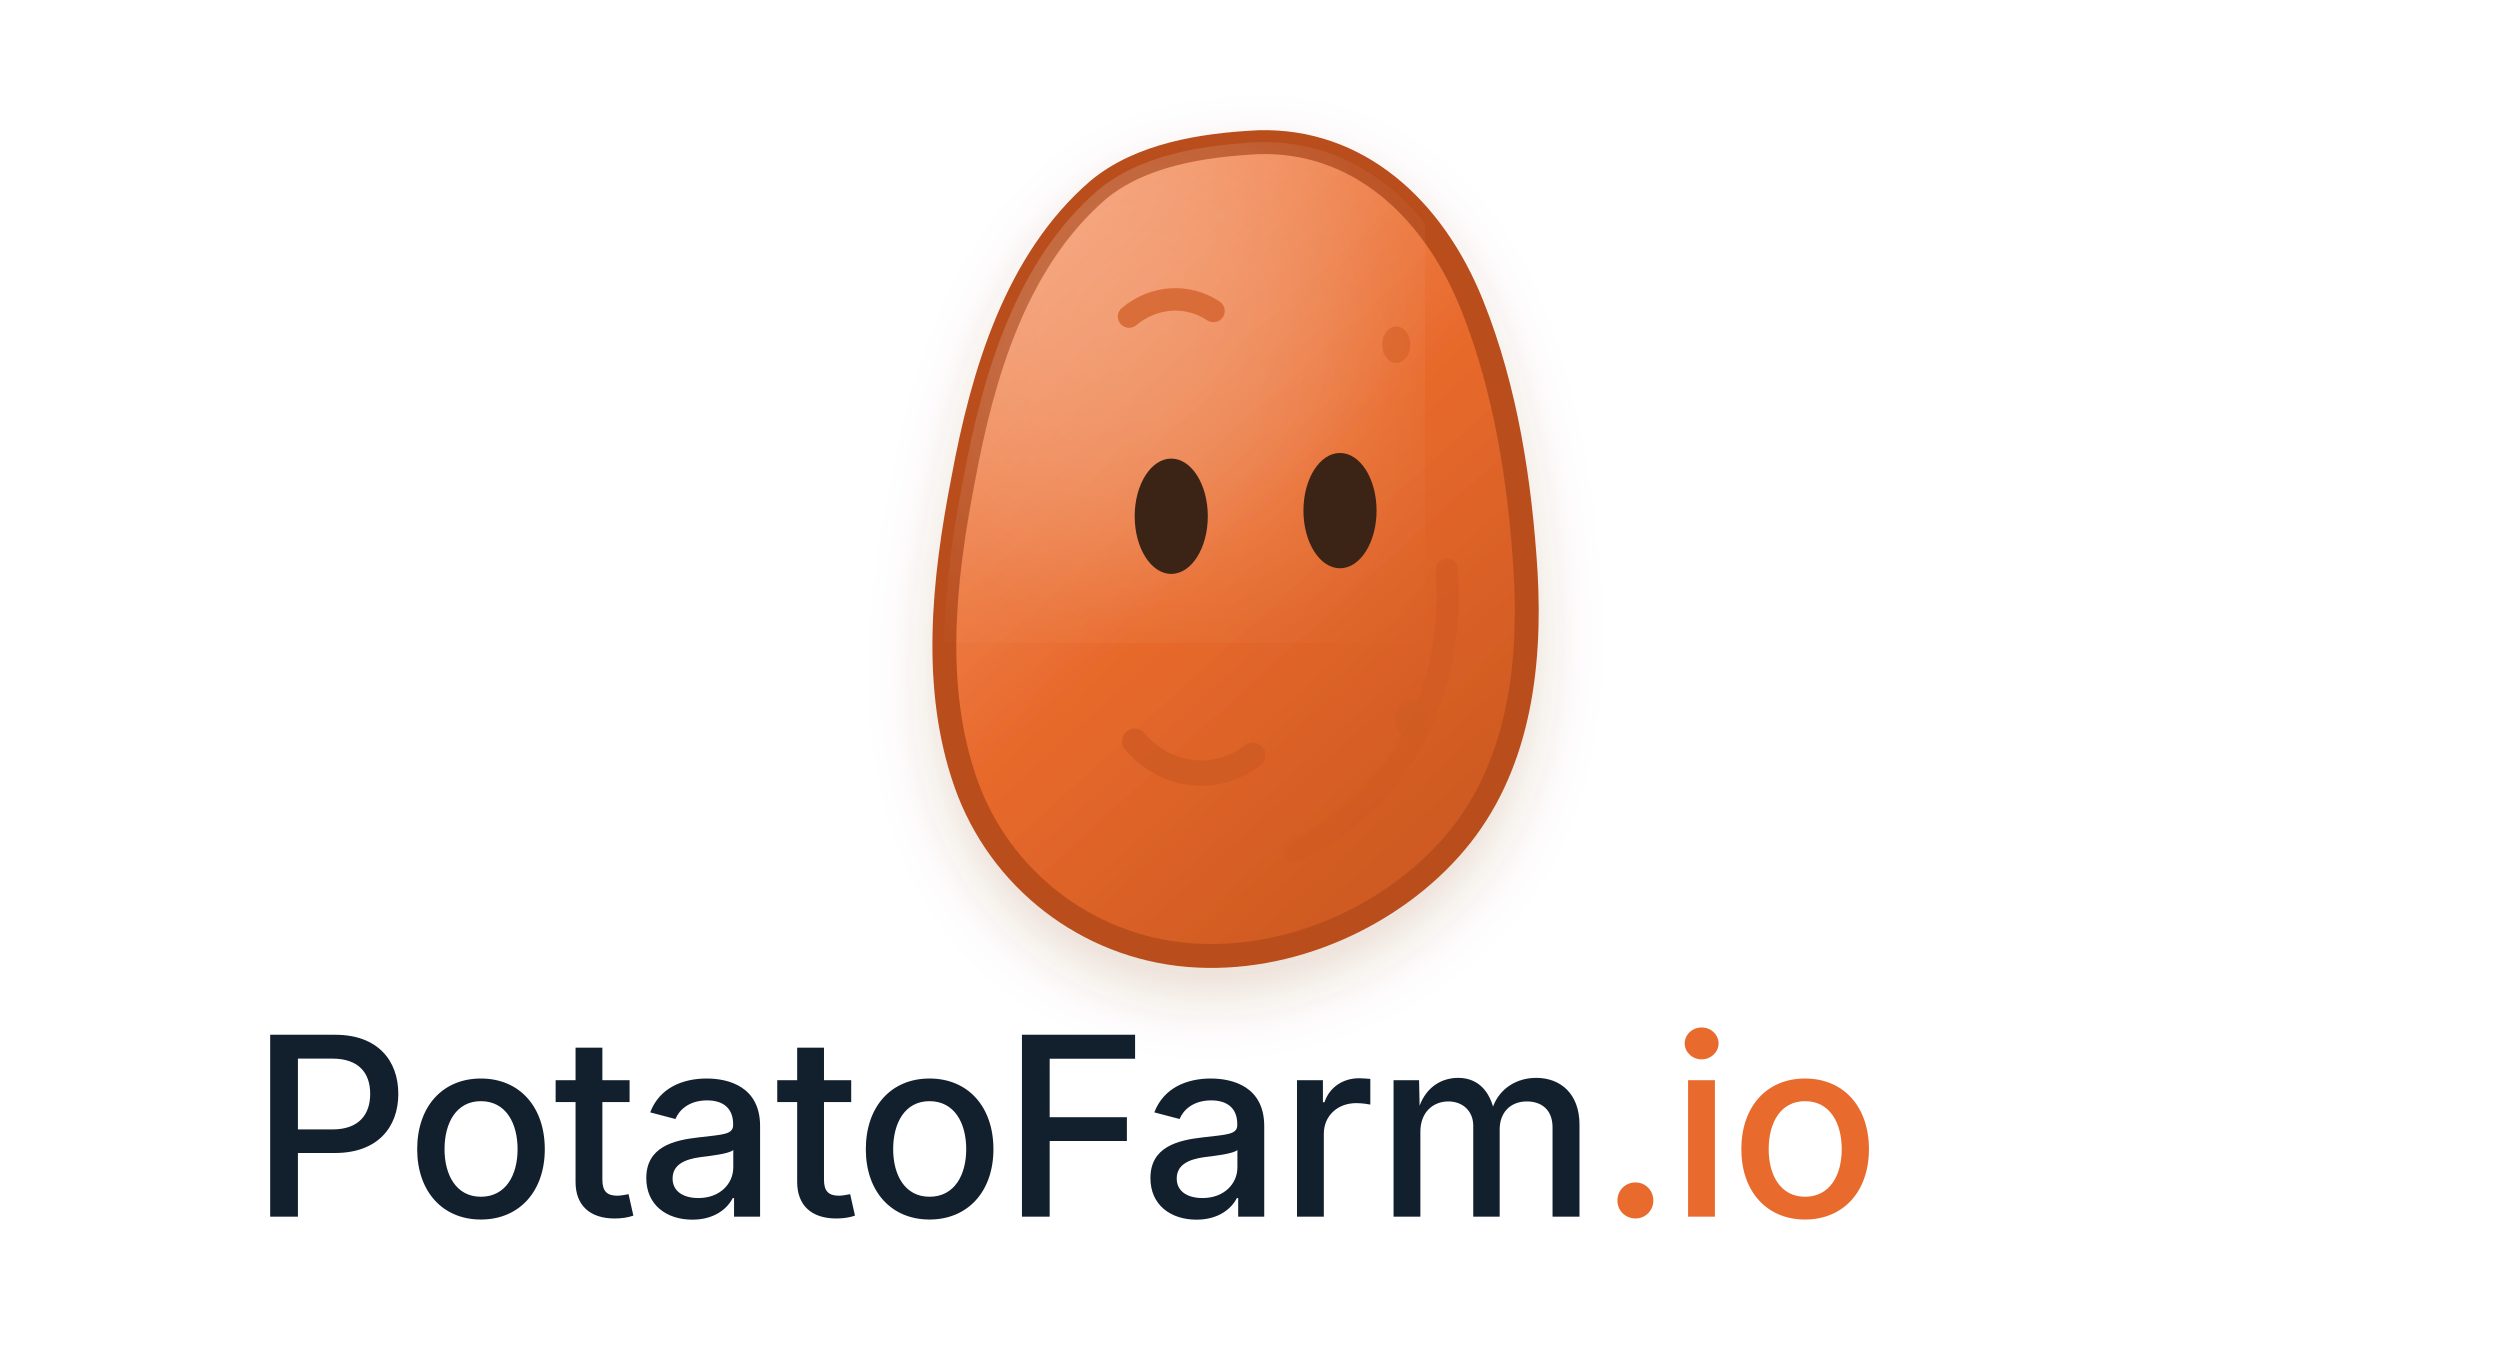
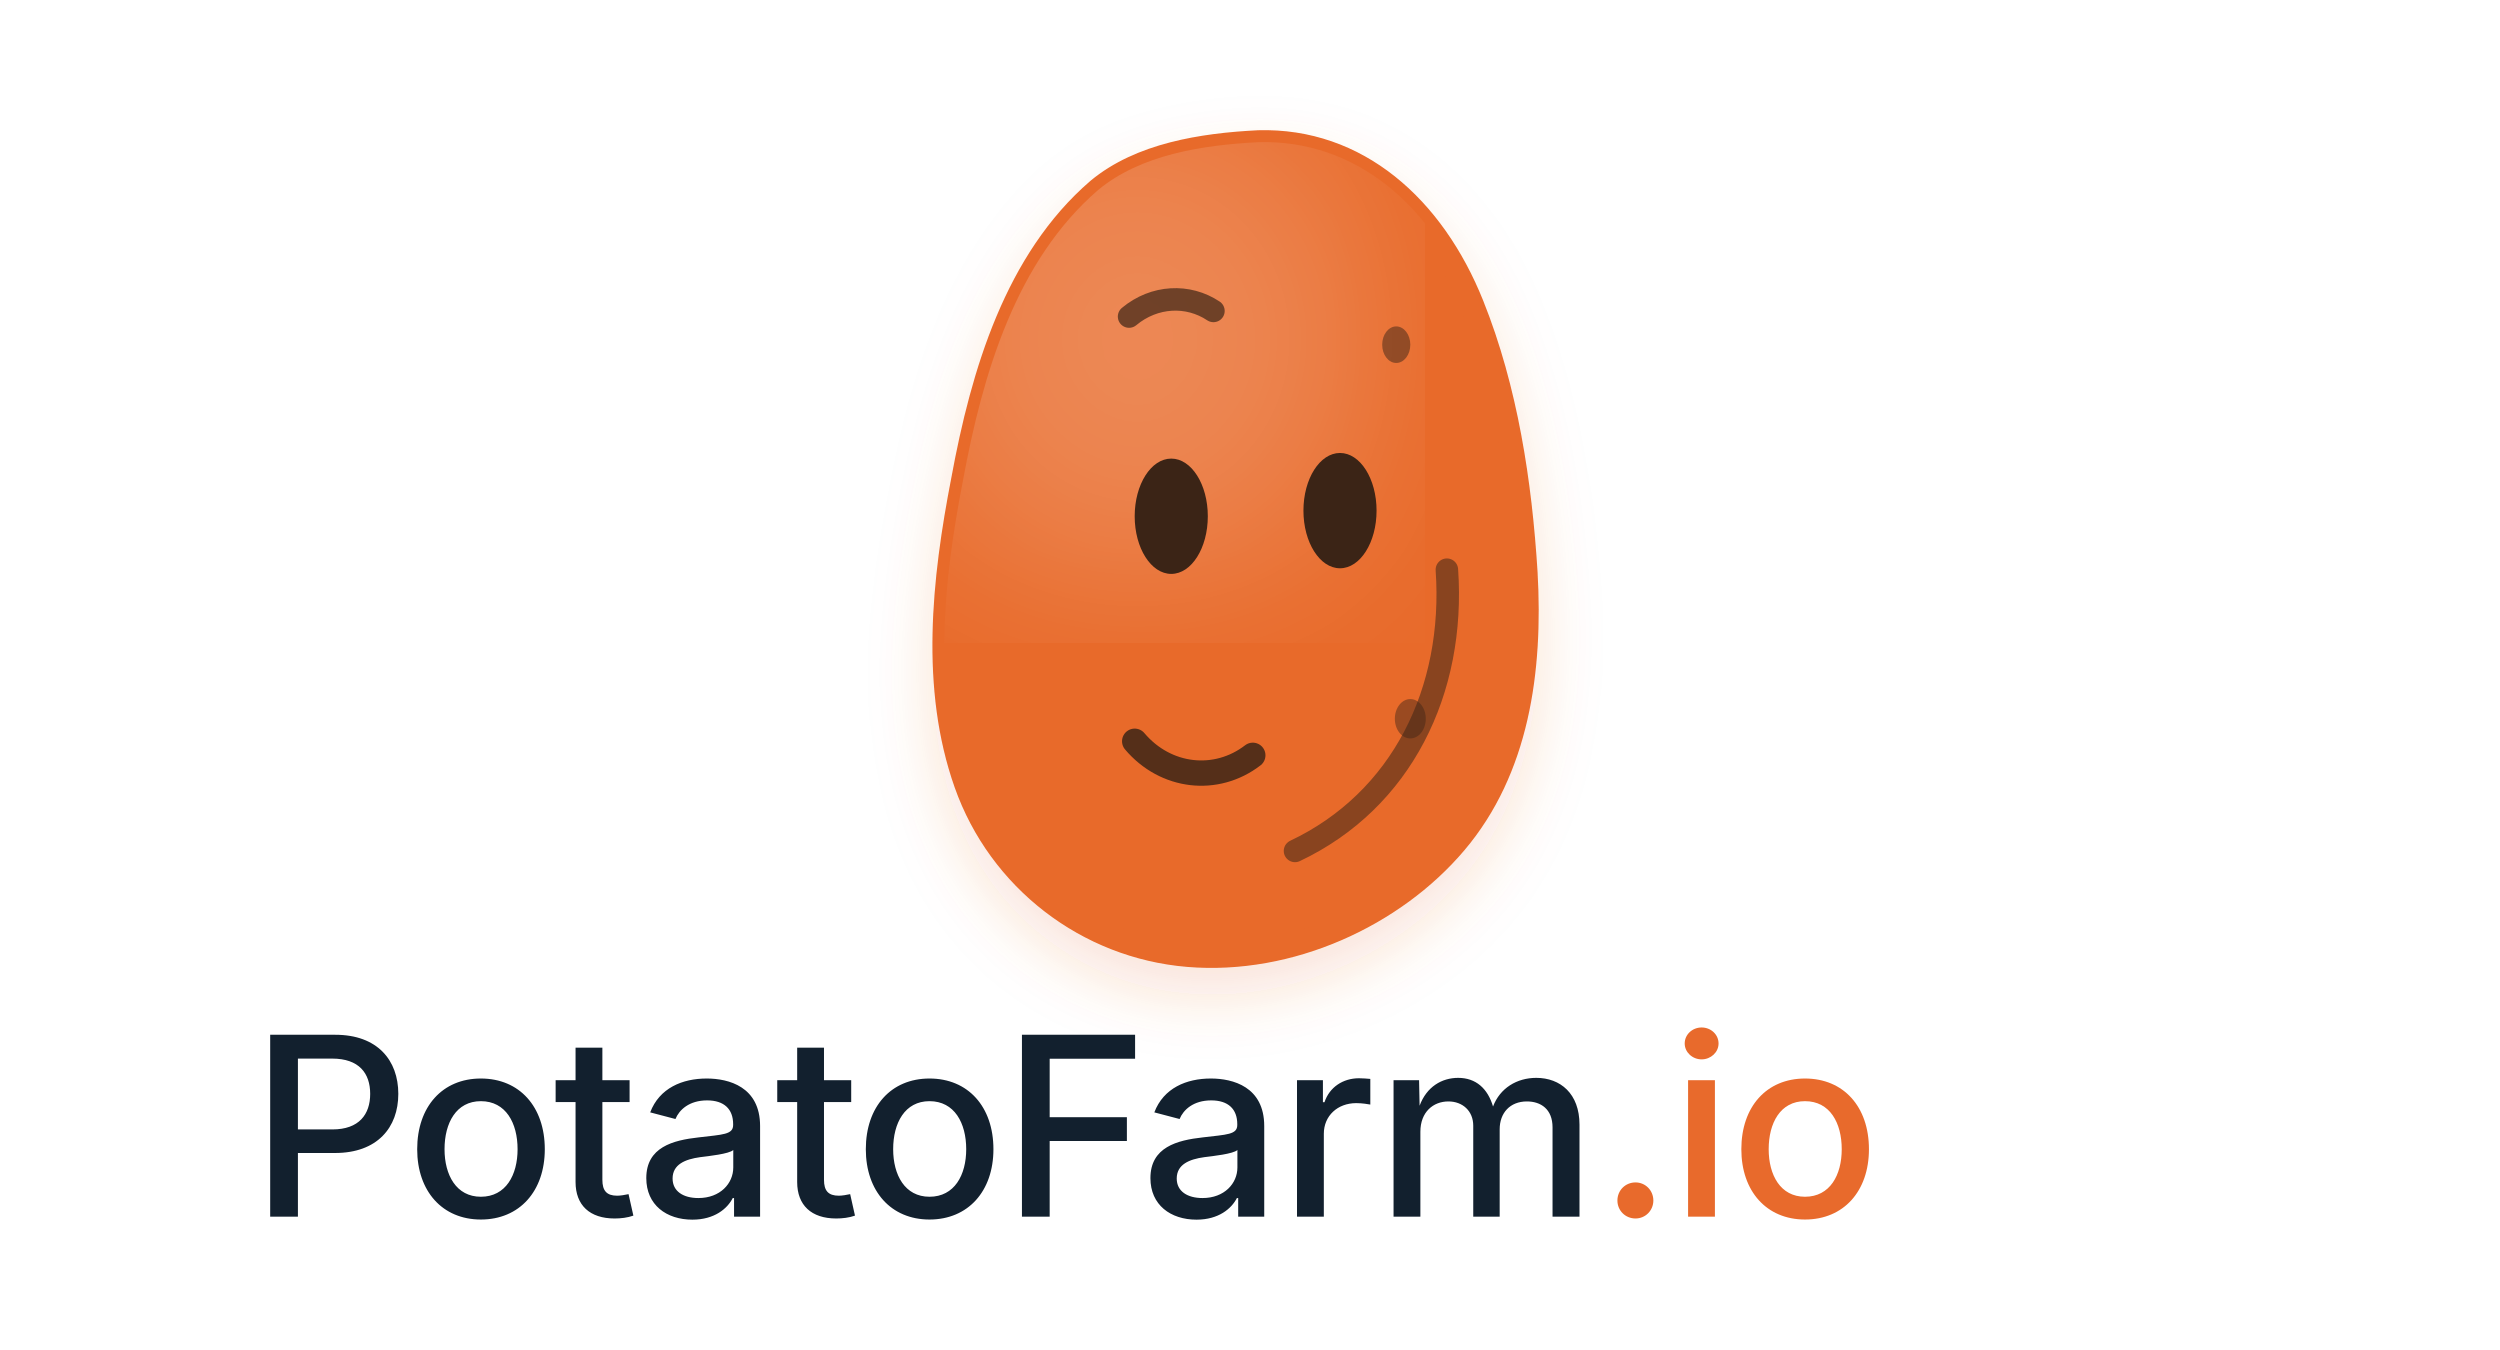
<svg xmlns="http://www.w3.org/2000/svg" viewBox="0 0 300 162" width="300" height="162">
  <rect width="300" height="162" fill="#FFFFFF" />
  <g transform="translate(96.0,12) scale(1.6875)">
    <defs>
      <linearGradient id="shs2" x1="22%" y1="10%" x2="74%" y2="90%">
-         <stop offset="0" stop-color="#F39263" />
+         <stop offset="0" stop-color="#E86A2C" />
        <stop offset="0.5" stop-color="#E86A2C" />
-         <stop offset="1" stop-color="#CF5A22" />
+         <stop offset="1" stop-color="#E86A2C" />
      </linearGradient>
      <filter id="bls2">
        <feGaussianBlur stdDeviation="7" />
      </filter>
      <filter id="dps2" x="-35%" y="-35%" width="180%" height="180%">
-         <feDropShadow dx="0" dy="2" stdDeviation="2.2" flood-color="#8A3810" flood-opacity="0.18" />
+         <feDropShadow dx="0" dy="2" stdDeviation="2.2" flood-color="#E86A2C" flood-opacity="0.18" />
      </filter>
      <clipPath id="cps2">
        <path d="M32.6,3.0 C39.6,2.8 45.0,7.6 47.8,14.6 C50.2,20.6 51.2,27.2 51.6,33.6 C52.0,40.6 51.0,47.6 46.6,52.8 C42.2,58.0 34.8,61.4 27.6,60.8 C20.4,60.2 14.2,55.4 11.8,48.6 C9.4,41.8 10.2,34.2 11.6,27.0 C13.0,19.4 15.4,11.4 21.2,6.4 C24.2,3.9 28.6,3.2 32.6,3.0 Z" />
      </clipPath>
    </defs>
-     <path d="M32.6,3.0 C39.6,2.8 45.0,7.6 47.8,14.6 C50.2,20.6 51.2,27.2 51.6,33.6 C52.0,40.6 51.0,47.6 46.6,52.8 C42.2,58.0 34.8,61.4 27.6,60.8 C20.4,60.2 14.2,55.4 11.8,48.6 C9.4,41.8 10.2,34.2 11.6,27.0 C13.0,19.4 15.4,11.4 21.2,6.4 C24.2,3.9 28.6,3.2 32.6,3.0 Z" fill="url(#shs2)" stroke="#B94E1F" stroke-width="1.7" stroke-linejoin="round" filter="url(#dps2)" />
+     <path d="M32.6,3.0 C39.6,2.8 45.0,7.6 47.8,14.6 C50.2,20.6 51.2,27.2 51.6,33.6 C52.0,40.6 51.0,47.6 46.6,52.8 C42.2,58.0 34.8,61.4 27.6,60.8 C20.4,60.2 14.2,55.4 11.8,48.6 C9.4,41.8 10.2,34.2 11.6,27.0 C13.0,19.4 15.4,11.4 21.2,6.4 C24.2,3.9 28.6,3.2 32.6,3.0 Z" fill="url(#shs2)" stroke="#E86A2C" stroke-width="1.7" stroke-linejoin="round" filter="url(#dps2)" />
    <g clip-path="url(#cps2)">
      <ellipse cx="24" cy="17" rx="17" ry="18" fill="#FFFFFF" opacity="0.20" filter="url(#bls2)" />
    </g>
    <ellipse cx="26.4" cy="29.6" rx="2.6" ry="4.1" fill="#3B2416" />
    <ellipse cx="38.4" cy="29.2" rx="2.6" ry="4.1" fill="#3B2416" />
-     <path d="M46.0,33.4 C46.6,42.0 42.8,49.8 35.2,53.4" fill="none" stroke="#CF5A22" stroke-width="1.6" stroke-linecap="round" opacity="0.55" />
-     <path d="M23.8,45.6 C26.0,48.2 29.6,48.6 32.2,46.6" fill="none" stroke="#CF5A22" stroke-width="1.8" stroke-linecap="round" opacity="0.85" />
-     <path d="M23.4,15.4 C25.2,13.9 27.6,13.8 29.4,15.0" fill="none" stroke="#CF5A22" stroke-width="1.6" stroke-linecap="round" opacity="0.7" />
-     <ellipse cx="42.4" cy="17.4" rx="1.0" ry="1.3" fill="#CF5A22" opacity="0.5" />
-     <ellipse cx="43.4" cy="44.0" rx="1.1" ry="1.4" fill="#CF5A22" opacity="0.45" />
+     <path d="M46.0,33.4 C46.6,42.0 42.8,49.8 35.2,53.4" fill="none" stroke="#3B2416" stroke-width="1.6" stroke-linecap="round" opacity="0.55" />
+     <path d="M23.8,45.6 C26.0,48.2 29.6,48.6 32.2,46.6" fill="none" stroke="#3B2416" stroke-width="1.8" stroke-linecap="round" opacity="0.85" />
+     <path d="M23.4,15.4 C25.2,13.9 27.6,13.8 29.4,15.0" fill="none" stroke="#3B2416" stroke-width="1.6" stroke-linecap="round" opacity="0.7" />
+     <ellipse cx="42.4" cy="17.4" rx="1.0" ry="1.3" fill="#3B2416" opacity="0.5" />
+     <ellipse cx="43.4" cy="44.0" rx="1.1" ry="1.4" fill="#3B2416" opacity="0.45" />
  </g>
  <text x="30" y="146" font-family="Inter,-apple-system,BlinkMacSystemFont,'Segoe UI',Roboto,sans-serif" font-size="30" font-weight="500" letter-spacing="-0.4" fill="#12202E">PotatoFarm<tspan fill="#E86A2C">.io</tspan>
  </text>
</svg>
